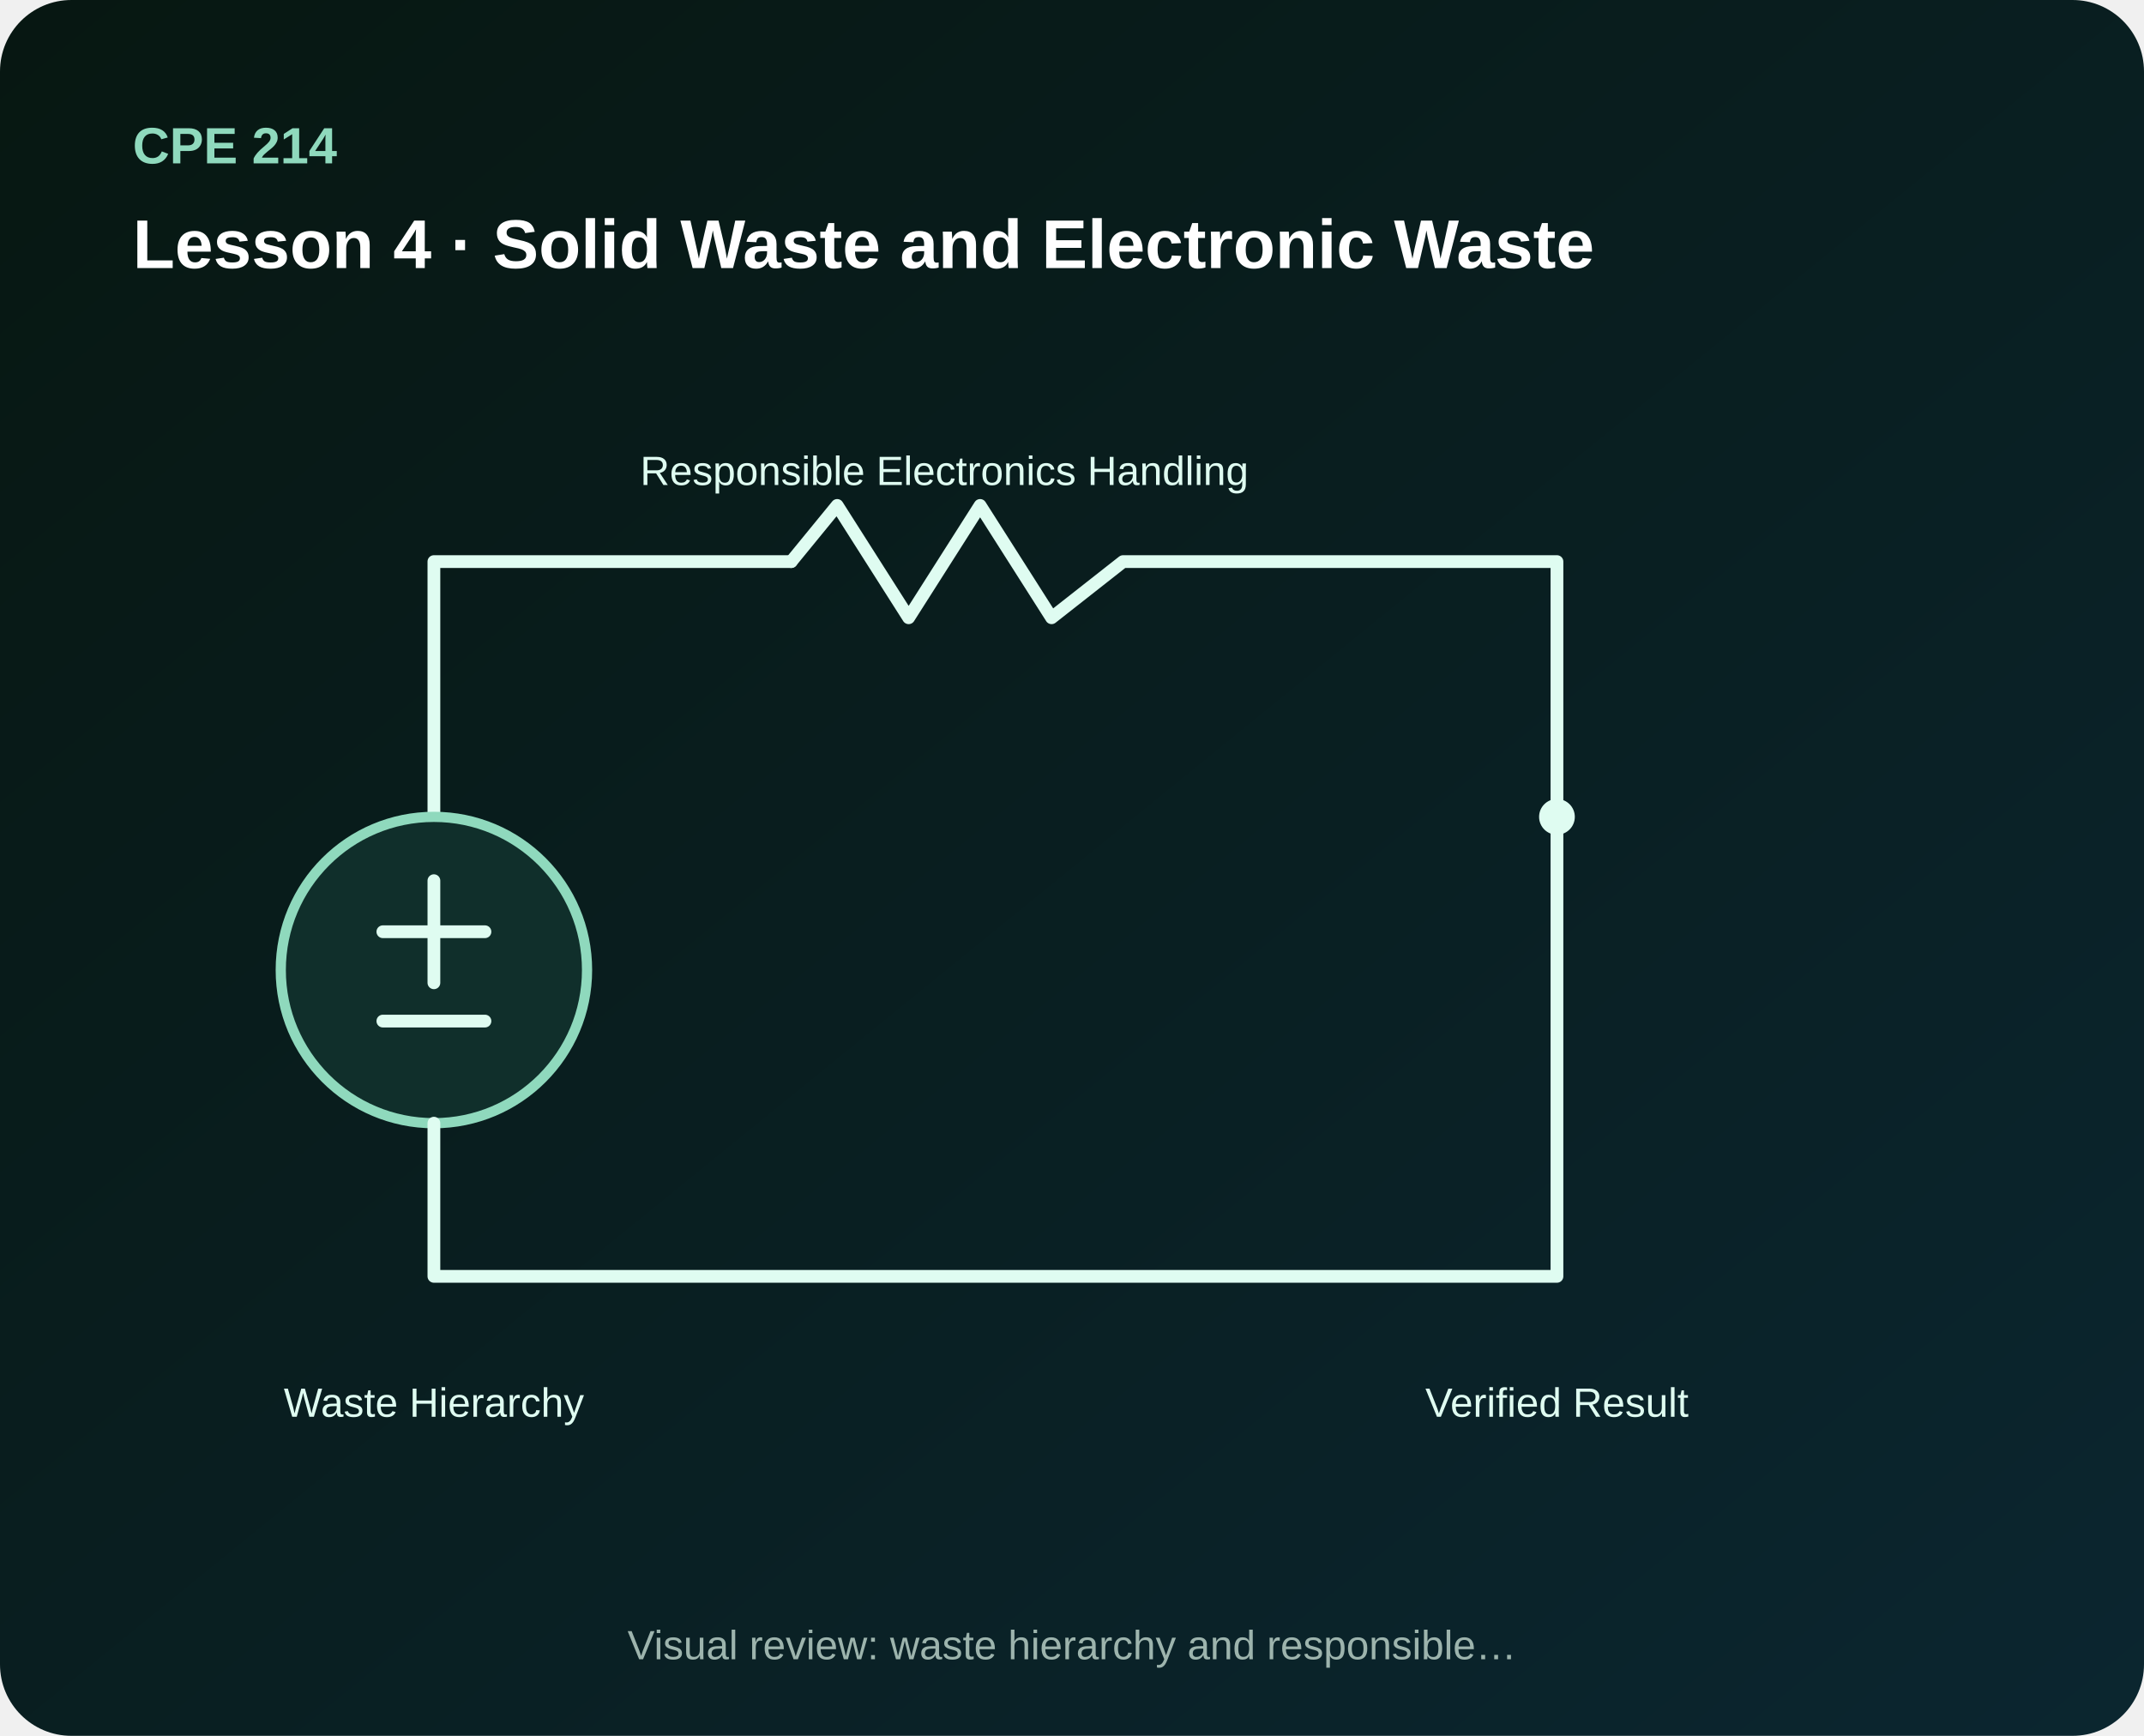
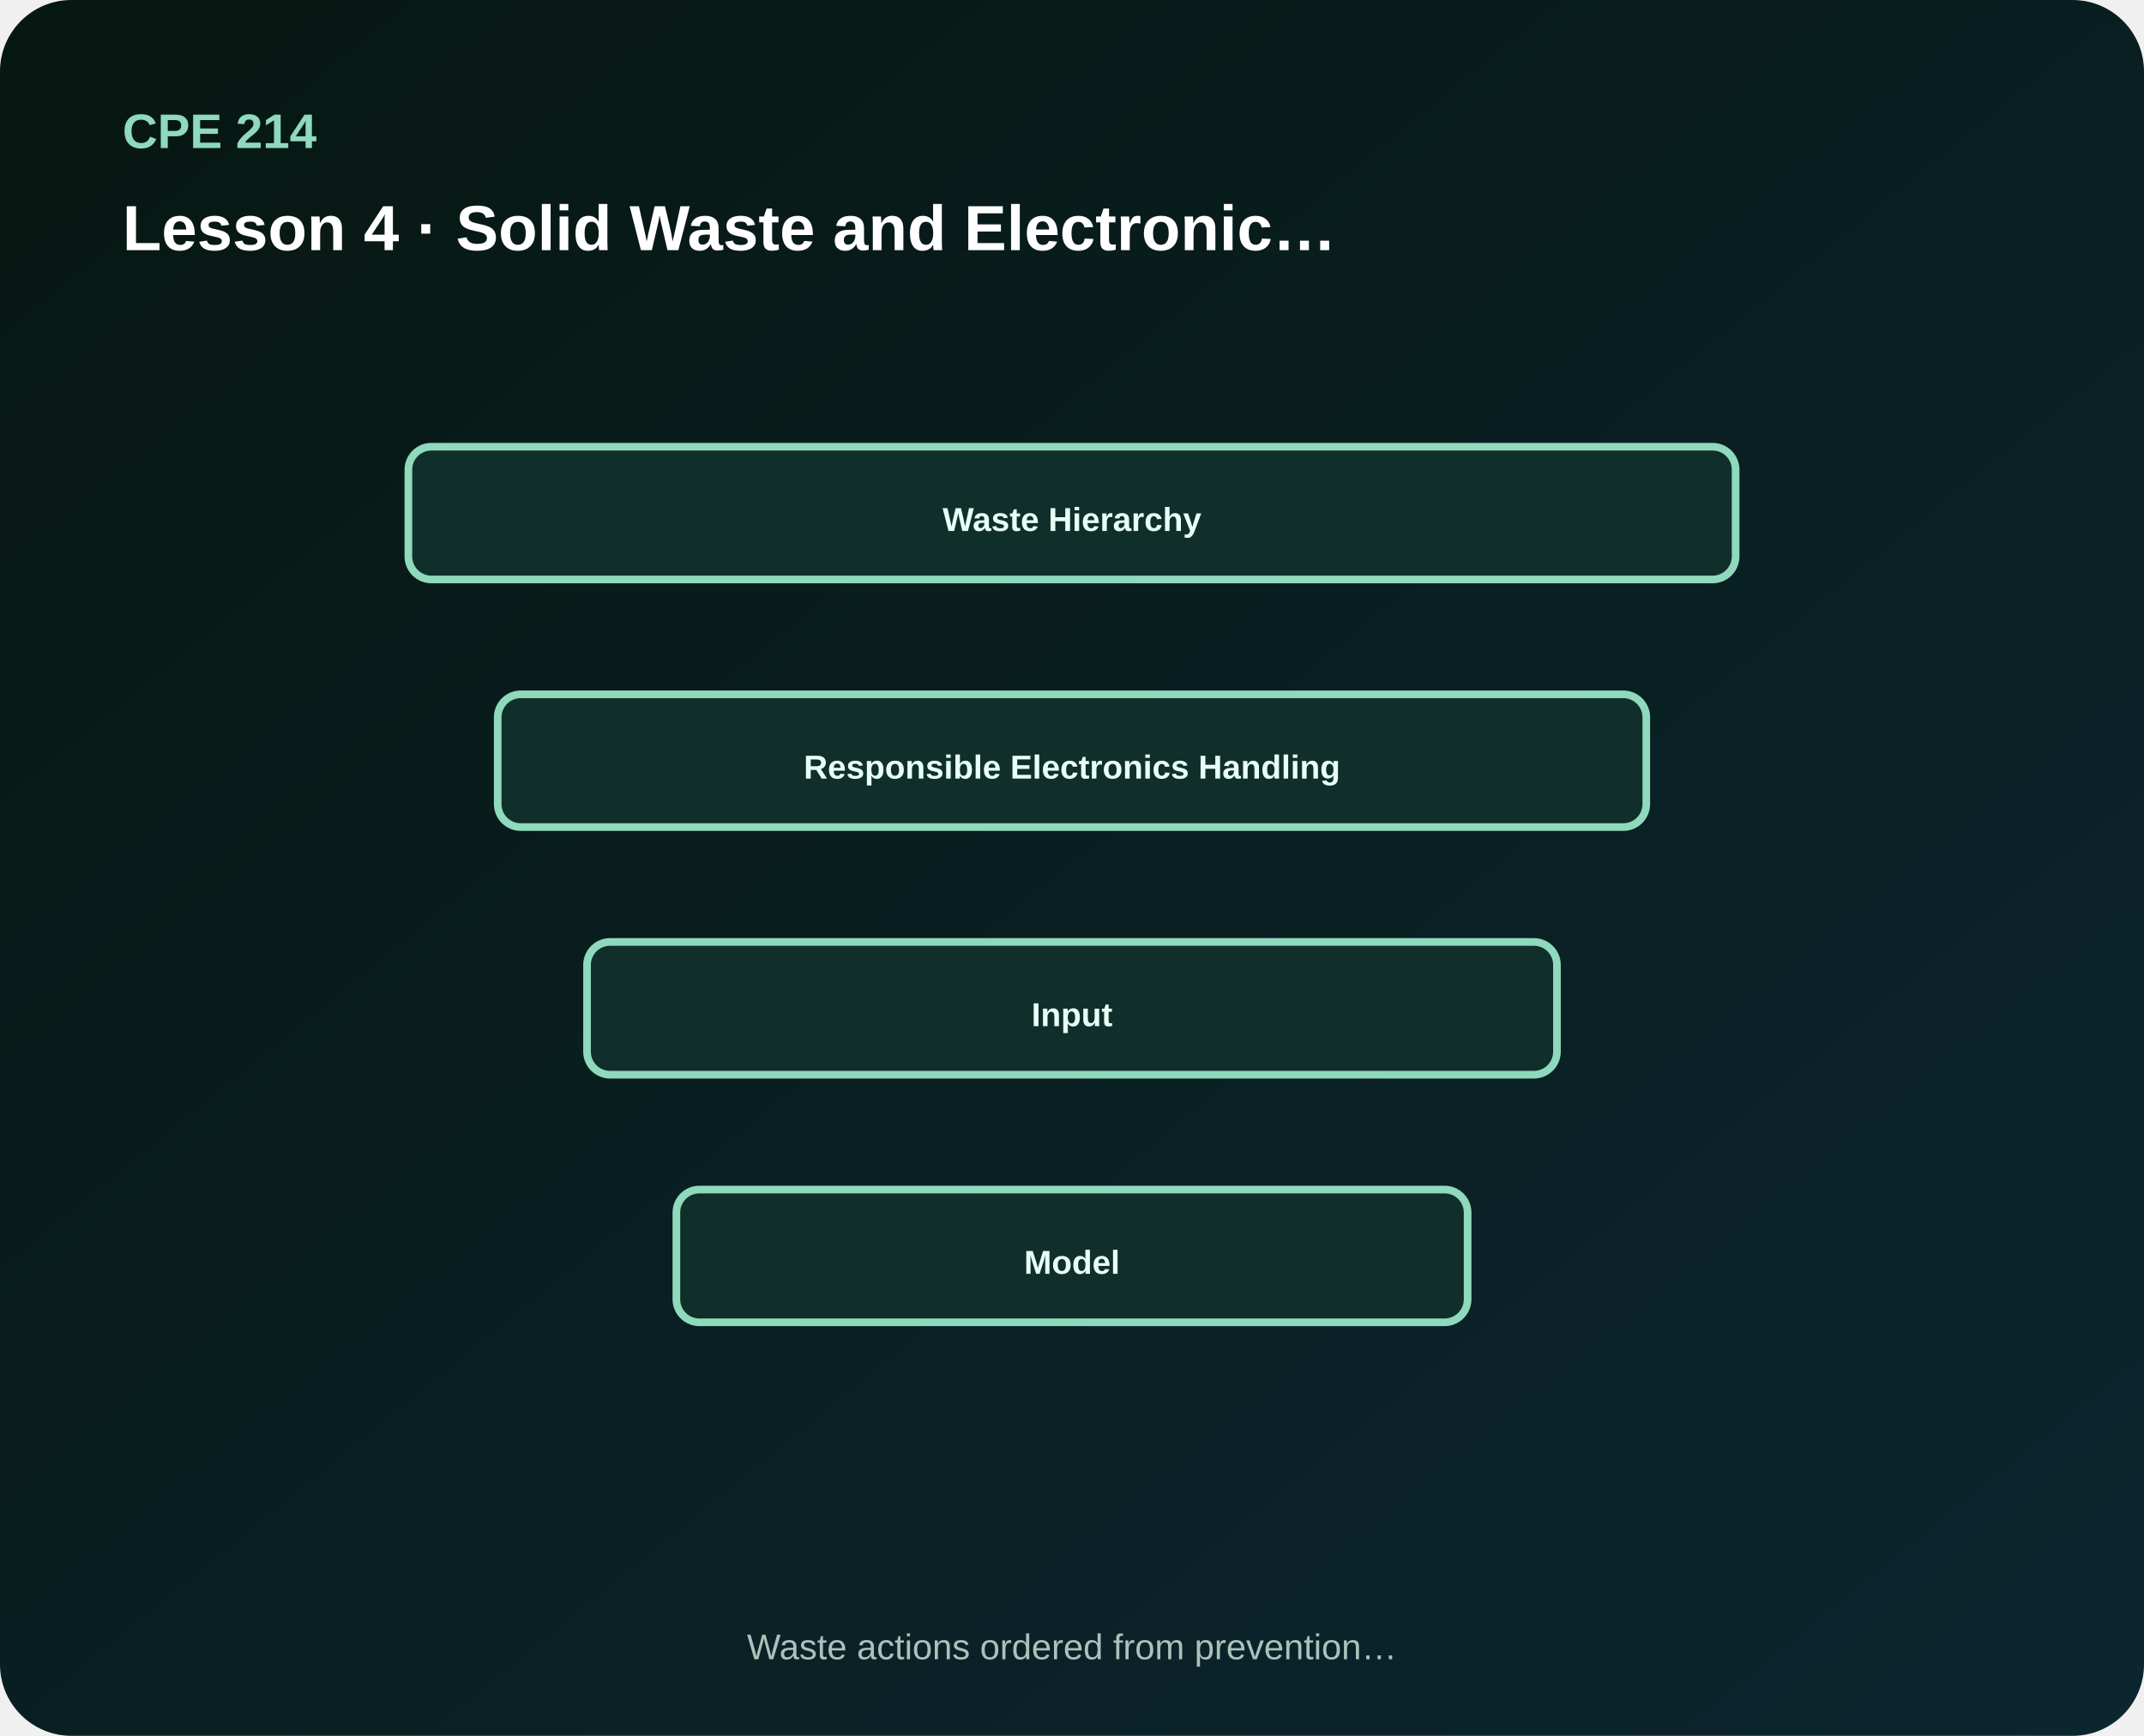
<svg xmlns="http://www.w3.org/2000/svg" viewBox="0 0 840 680" role="img" aria-labelledby="title desc">
  <defs>
    <linearGradient id="bg" x2="1" y2="1">
      <stop stop-color="#071711" />
      <stop offset="1" stop-color="#0b2630" />
    </linearGradient>
  </defs>
  <rect width="840" height="680" rx="28" fill="url(#bg)" />
-   <style>.shape{fill:#102f2b;stroke:#8fd9bd;stroke-width:4}.wire{fill:none;stroke:#dffcf1;stroke-width:5;stroke-linecap:round;stroke-linejoin:round}.axis{fill:none;stroke:#8ba9a0;stroke-width:3}.signal{fill:none;stroke:#8fd9bd;stroke-width:7}.sample{stroke:#e7b873;stroke-width:3}.dimension{fill:none;stroke:#e7b873;stroke-width:3}.dot,.fill{fill:#dffcf1}</style>
-   <text x="52" y="64" text-anchor="start" font-family="Arial,sans-serif" font-size="20" font-weight="700" fill="#8fd9bd">CPE 214</text>
-   <text x="52" y="105" text-anchor="start" font-family="Arial,sans-serif" font-size="27" font-weight="700" fill="#ffffff">Lesson 4 · Solid Waste and Electronic Waste</text>
-   <path d="M170 320V220H310" class="wire" />
-   <path d="M310 220l18-22 28 44 28-44 28 44 28-22H610V320" class="wire" />
-   <circle cx="170" cy="380" r="60" class="shape" />
-   <path d="M150 365h40M170 345v40M150 400h40" class="wire" />
-   <path d="M170 440V500H610V320" class="wire" />
-   <circle cx="610" cy="320" r="7" class="dot" />
-   <text x="170" y="555" text-anchor="middle" font-family="Arial,sans-serif" font-size="16" font-weight="500" fill="#dffcf1">Waste Hierarchy</text>
-   <text x="370" y="190" text-anchor="middle" font-family="Arial,sans-serif" font-size="16" font-weight="500" fill="#dffcf1">Responsible Electronics Handling</text>
-   <text x="610" y="555" text-anchor="middle" font-family="Arial,sans-serif" font-size="16" font-weight="500" fill="#dffcf1">Verified Result</text>
-   <text x="420" y="650" text-anchor="middle" font-family="Arial,sans-serif" font-size="16" font-weight="500" fill="#9db4ad">Visual review: waste hierarchy and responsible…</text>
+   <style>.box{fill:#102f2b;stroke:#8fd9bd;stroke-width:3}.node{fill:#102f2b;stroke:#8fd9bd;stroke-width:4}.accent{fill:#214a41;stroke:#e7b873;stroke-width:3}.line{fill:none;stroke:#dffcf1;stroke-width:5;stroke-linecap:round;stroke-linejoin:round}.thin,.axis{fill:none;stroke:#8ba9a0;stroke-width:3}.signal{fill:none;stroke:#8fd9bd;stroke-width:7}.sample{stroke:#e7b873;stroke-width:3}.goldline{fill:none;stroke:#e7b873;stroke-width:4}.gold{fill:#e7b873}</style>
+   <text x="48" y="58" text-anchor="start" font-family="Arial,sans-serif" font-size="19" font-weight="700" fill="#8fd9bd">CPE 214</text>
+   <text x="48" y="98" text-anchor="start" font-family="Arial,sans-serif" font-size="25" font-weight="700" fill="#fff">Lesson 4 · Solid Waste and Electronic…</text>
+   <rect x="160" y="175" width="520" height="52" rx="9" class="box" />
+   <text x="420" y="208" text-anchor="middle" font-family="Arial,sans-serif" font-size="13" font-weight="600" fill="#e8fff7">Waste Hierarchy</text>
+   <rect x="195" y="272" width="450" height="52" rx="9" class="box" />
+   <text x="420" y="305" text-anchor="middle" font-family="Arial,sans-serif" font-size="13" font-weight="600" fill="#e8fff7">Responsible Electronics Handling</text>
+   <rect x="230" y="369" width="380" height="52" rx="9" class="box" />
+   <text x="420" y="402" text-anchor="middle" font-family="Arial,sans-serif" font-size="13" font-weight="600" fill="#e8fff7">Input</text>
+   <rect x="265" y="466" width="310" height="52" rx="9" class="box" />
+   <text x="420" y="499" text-anchor="middle" font-family="Arial,sans-serif" font-size="13" font-weight="600" fill="#e8fff7">Model</text>
+   <text x="420" y="650" text-anchor="middle" font-family="Arial,sans-serif" font-size="14" font-weight="400" fill="#aac2ba">Waste actions ordered from prevention…</text>
</svg>
